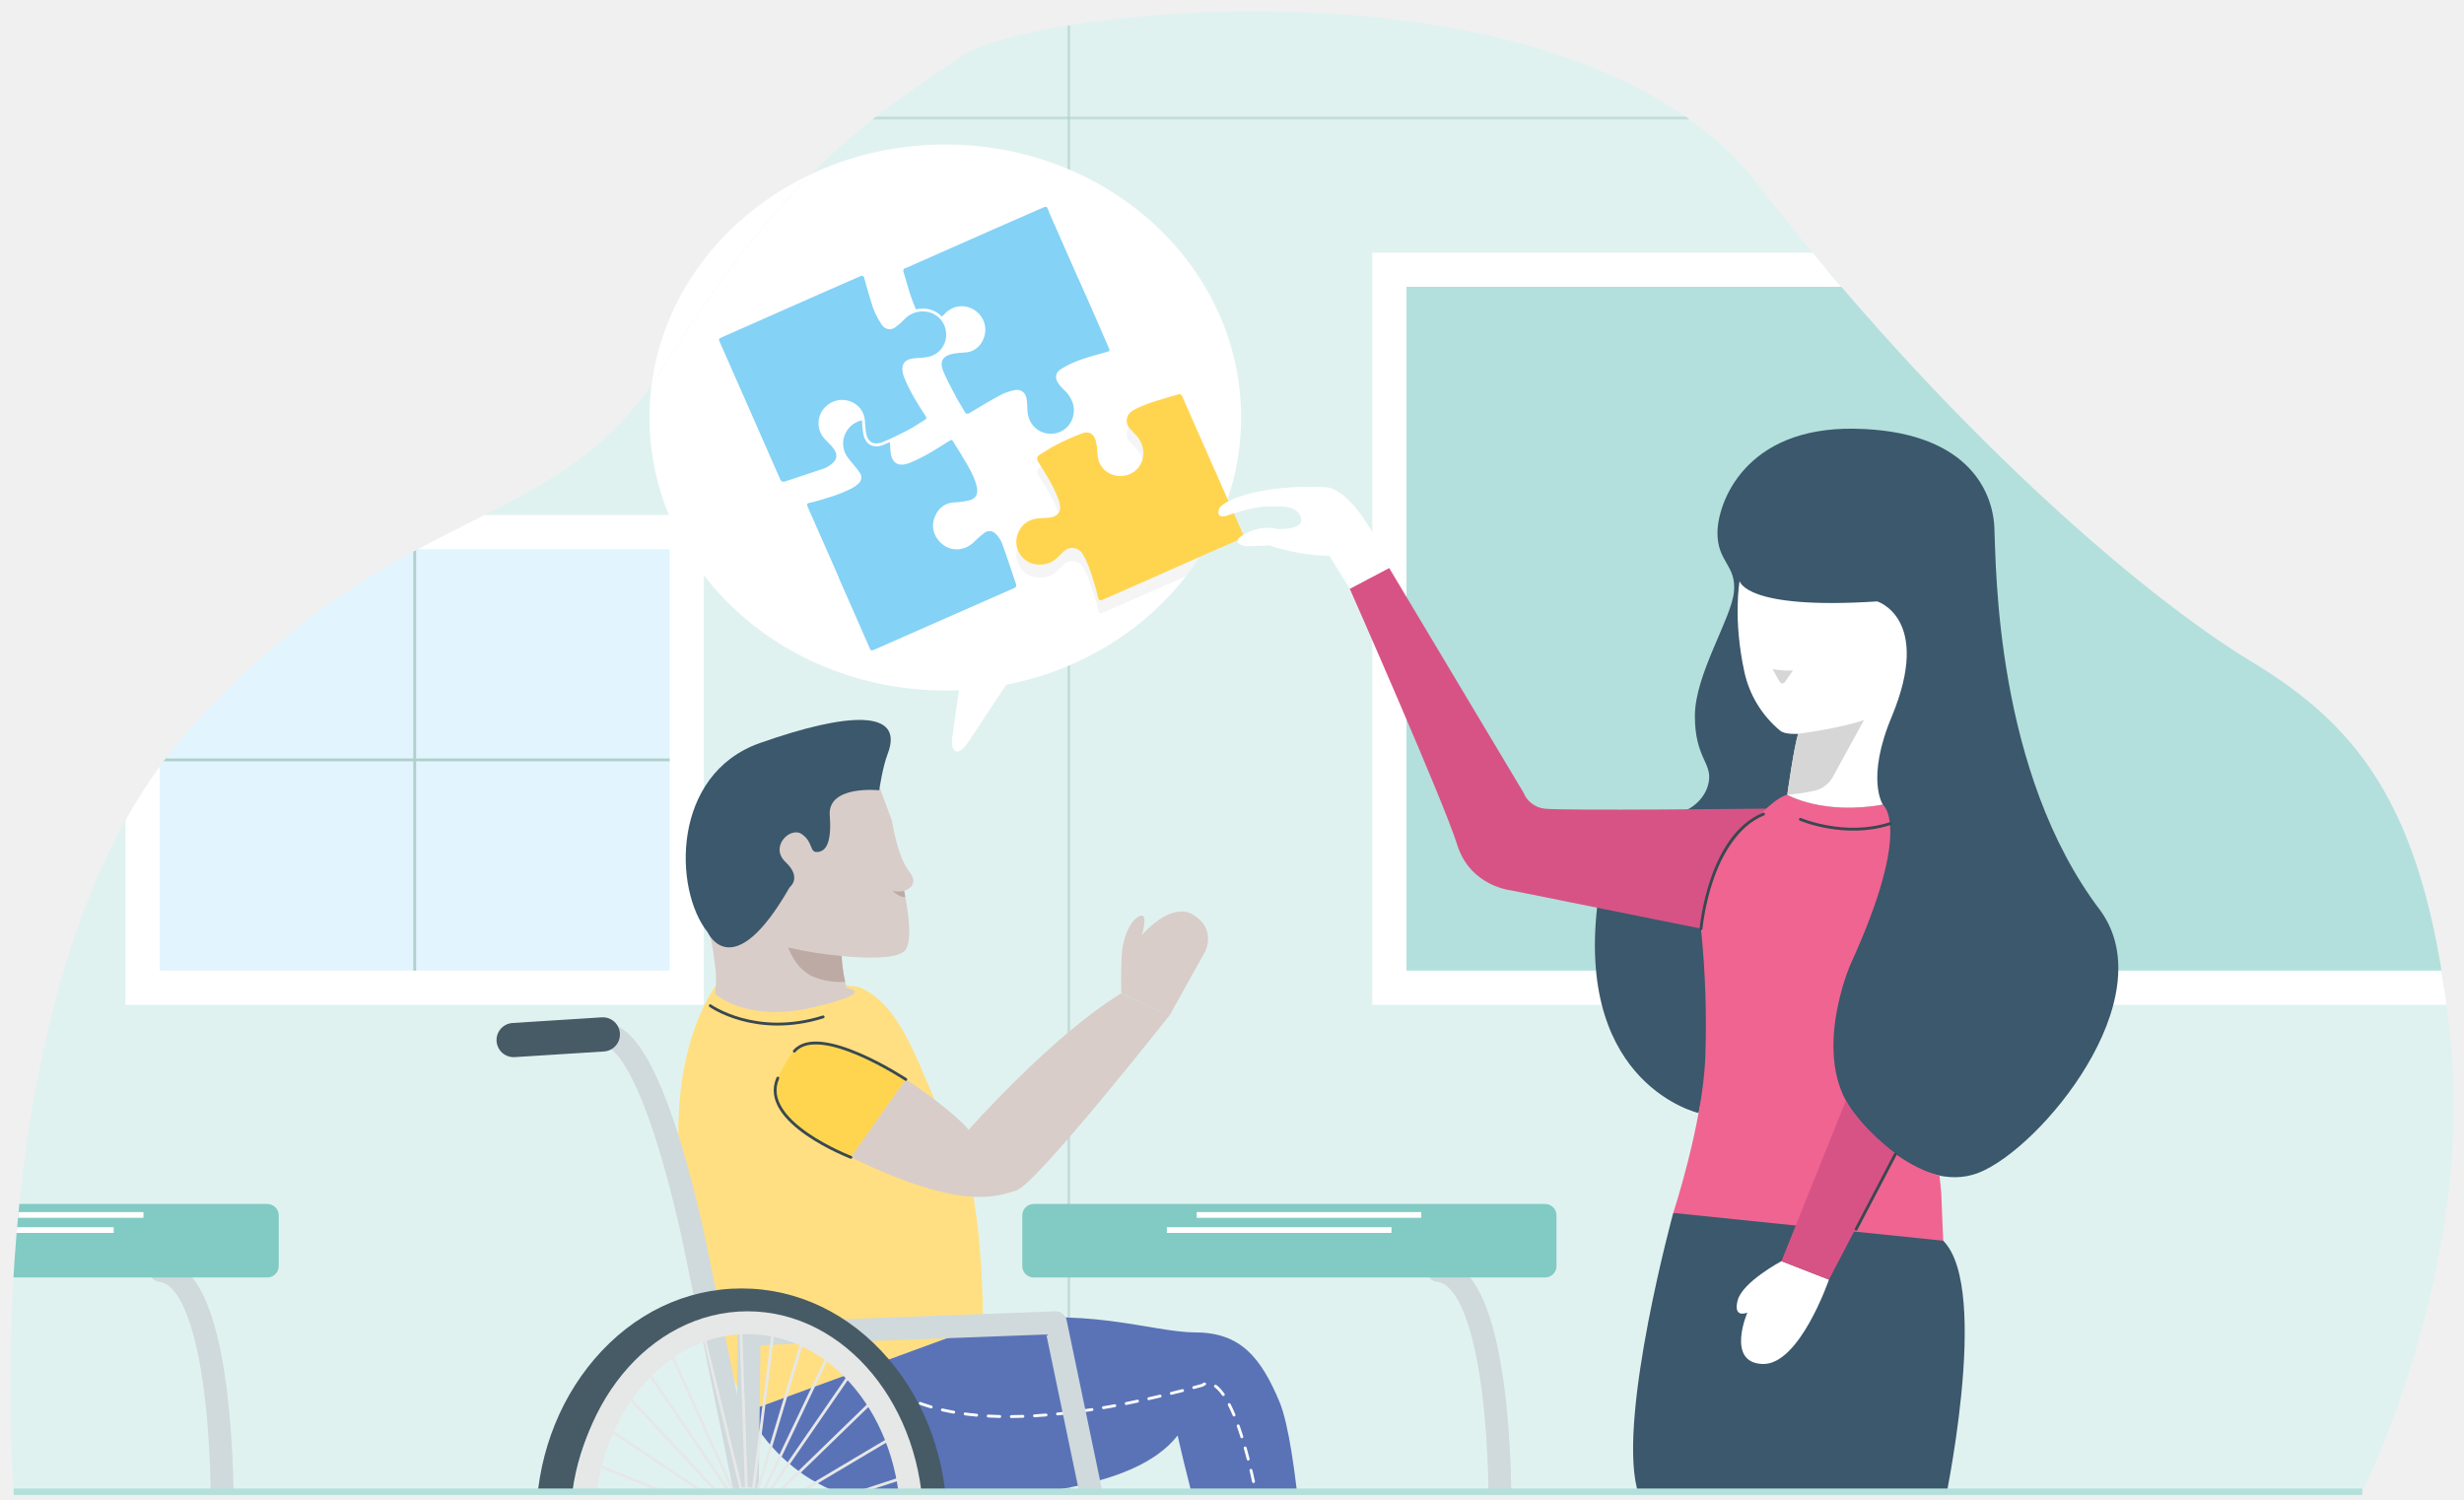
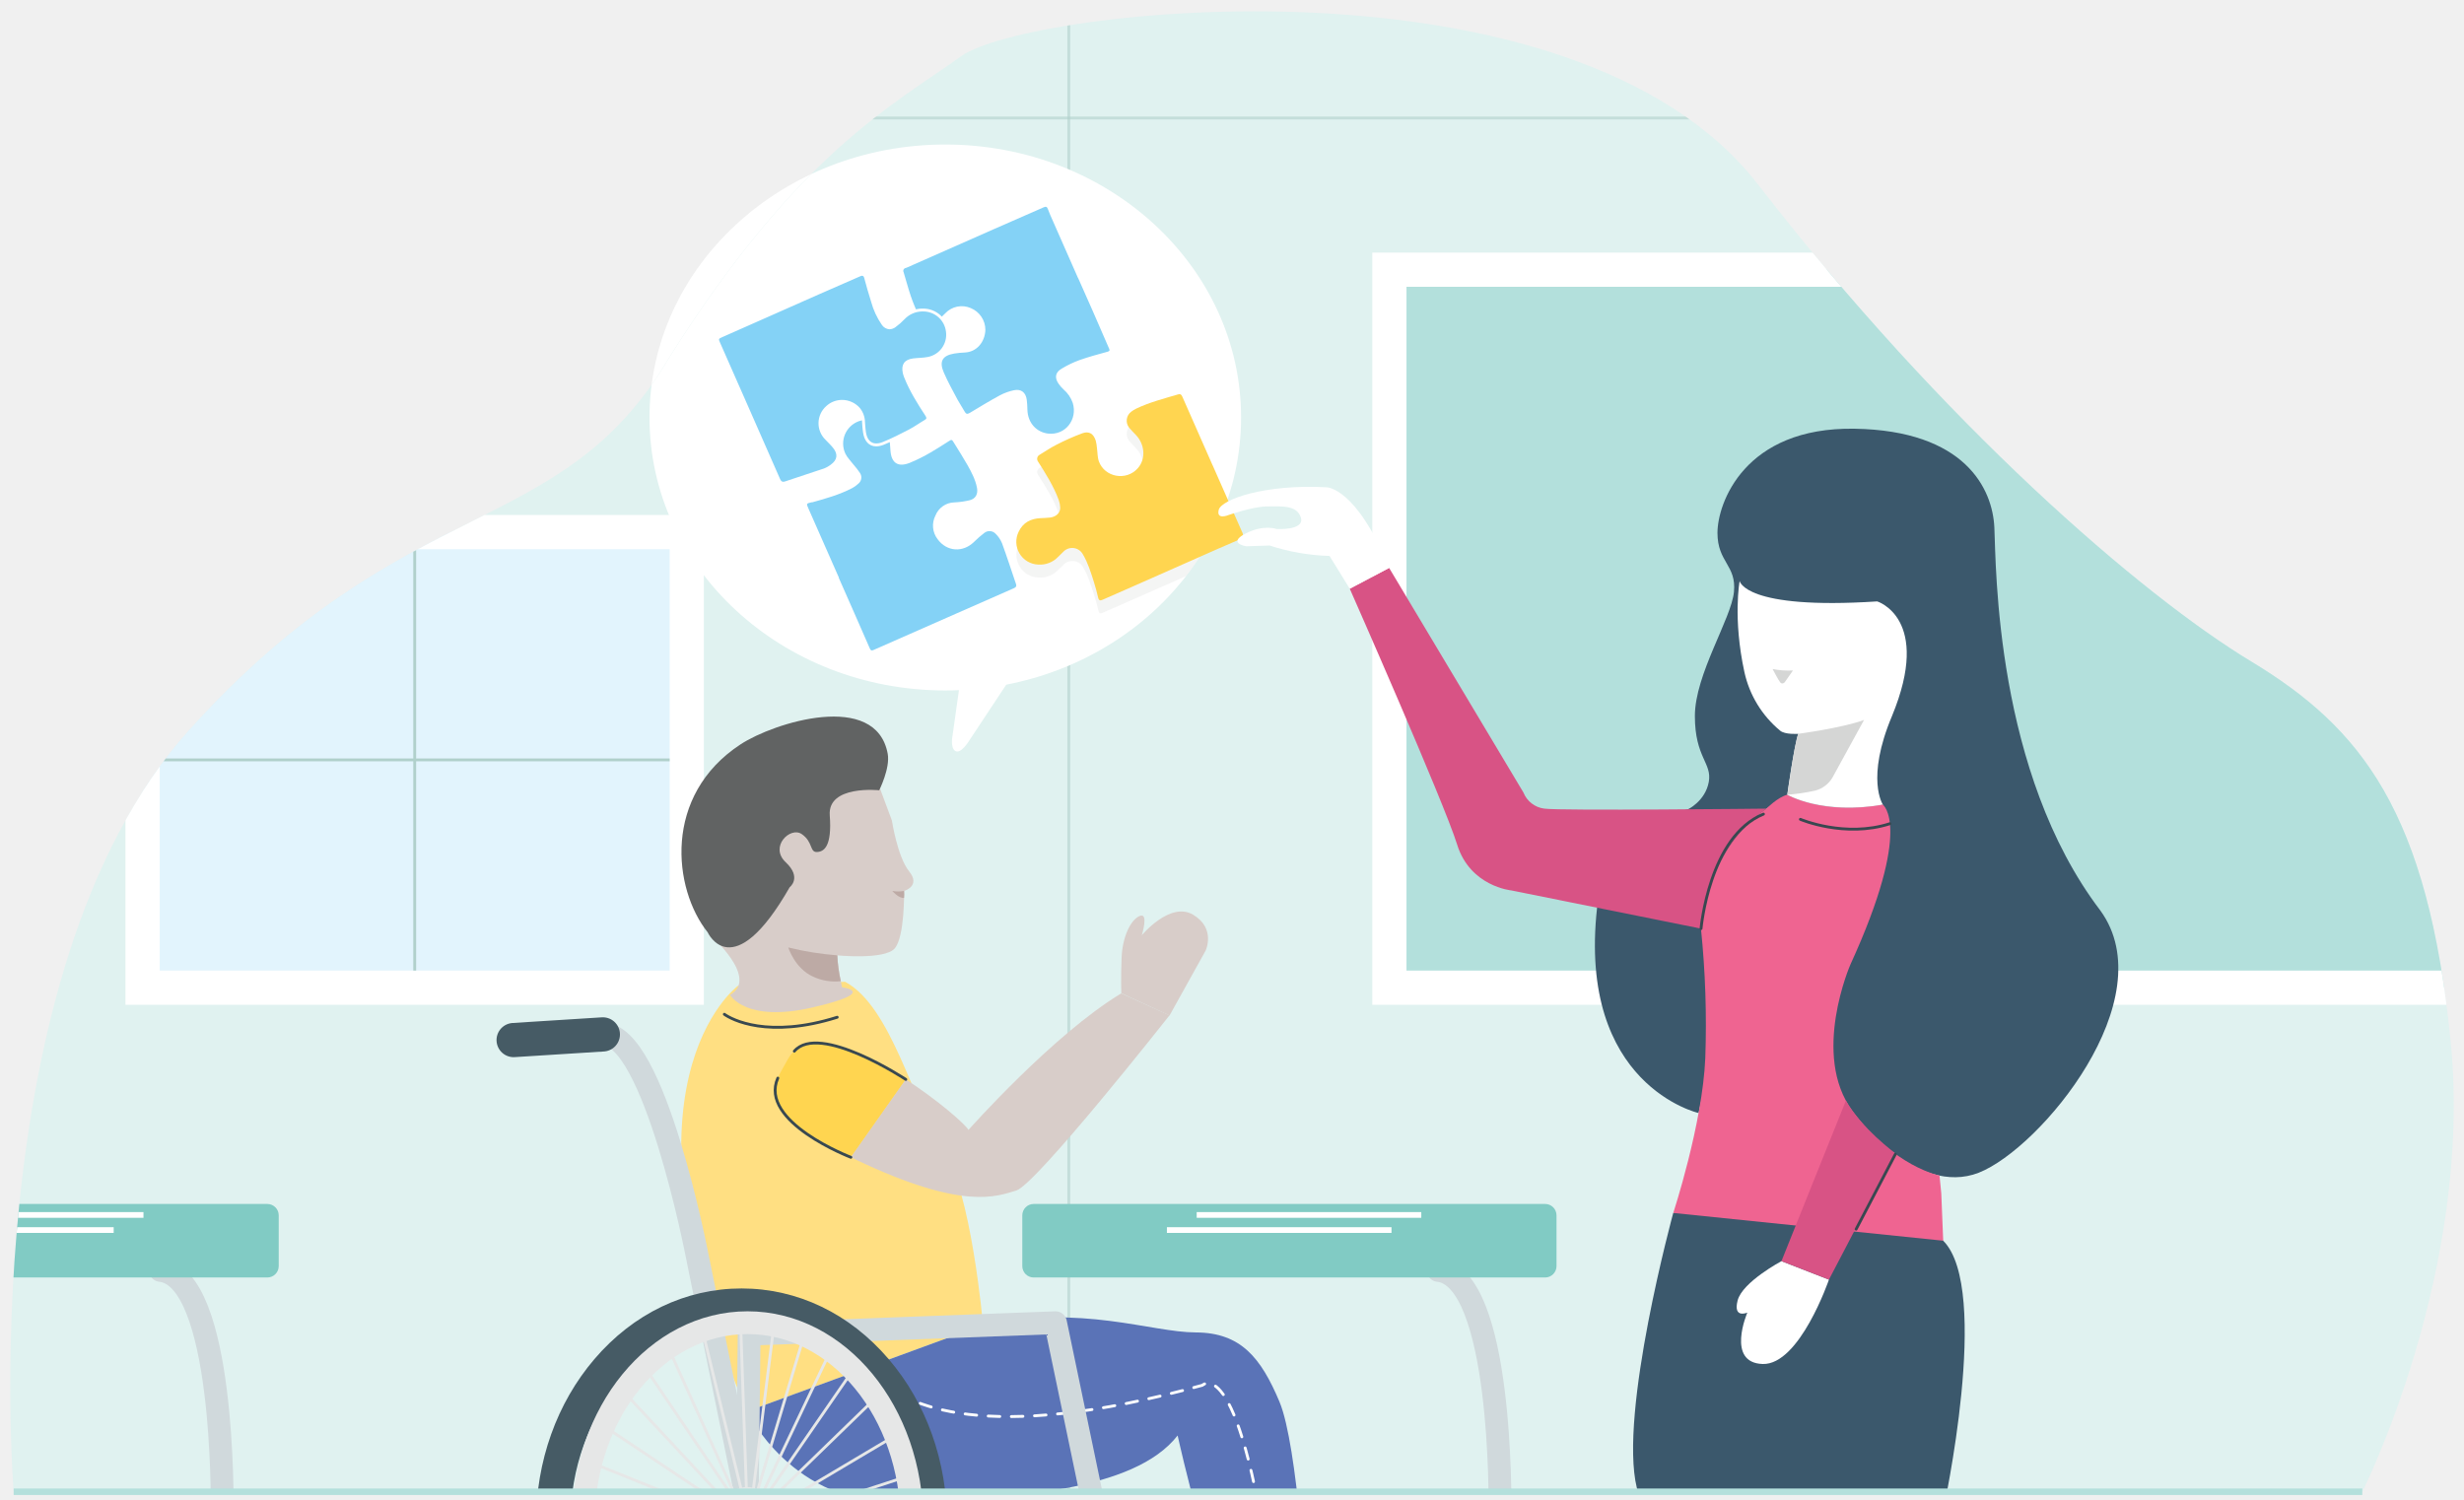
<svg xmlns="http://www.w3.org/2000/svg" id="Layer_2" data-name="Layer 2" viewBox="0 0 1139 693">
  <defs>
-     <style>.cls-1,.cls-16,.cls-21,.cls-22,.cls-24,.cls-26,.cls-28,.cls-29,.cls-31,.cls-32,.cls-5,.cls-7{fill:none;}.cls-2{fill:#fff;}.cls-3{fill:#e0f2f0;}.cls-4{clip-path:url(#clip-path);}.cls-5,.cls-7{stroke:#b0d0cb;}.cls-28,.cls-31,.cls-32,.cls-5,.cls-7{stroke-miterlimit:10;}.cls-16,.cls-21,.cls-22,.cls-28,.cls-5,.cls-7{stroke-width:1.32px;}.cls-5{opacity:0.6;}.cls-6{fill:#e2f4fd;}.cls-8{fill:#b3e0dc;}.cls-9{clip-path:url(#clip-path-2);}.cls-10,.cls-17{fill:#d5d6d5;}.cls-10{opacity:0.25;}.cls-11{fill:#84d2f6;}.cls-12{fill:#ffd550;}.cls-13{fill:#3b586c;}.cls-14{fill:#d85385;}.cls-15{fill:#ef6491;}.cls-16{stroke:#384850;}.cls-16,.cls-21,.cls-22,.cls-24,.cls-26,.cls-29{stroke-linecap:round;stroke-linejoin:round;}.cls-18{fill:#ffdf82;}.cls-19{fill:#d8cdc9;}.cls-20{fill:#5a73b7;}.cls-21,.cls-22,.cls-31{stroke:#fff;}.cls-22{stroke-dasharray:5.35 5.35;}.cls-23{fill:#bdaaa5;}.cls-24{stroke:#d0d9dc;}.cls-24,.cls-26{stroke-width:10.54px;}.cls-25{fill:#465b65;}.cls-26,.cls-28{stroke:#e6e7e7;}.cls-27{fill:#e6e7e7;}.cls-29{stroke:#465b65;stroke-width:15.81px;}.cls-30{fill:#81cbc4;}.cls-31{stroke-width:2.64px;}.cls-32{stroke:#b4e0dc;stroke-width:3px;}.cls-33{clip-path:url(#clip-path-3);}.cls-34{fill:#80c9c2;}</style>
+     <style>.cls-1,.cls-16,.cls-21,.cls-22,.cls-25,.cls-27,.cls-29,.cls-30,.cls-32,.cls-33,.cls-5,.cls-7{fill:none;}.cls-2{fill:#fff;}.cls-3{fill:#e0f2f0;}.cls-4{clip-path:url(#clip-path);}.cls-5,.cls-7{stroke:#b0d0cb;}.cls-29,.cls-32,.cls-33,.cls-5,.cls-7{stroke-miterlimit:10;}.cls-16,.cls-21,.cls-22,.cls-29,.cls-5,.cls-7{stroke-width:1.32px;}.cls-5{opacity:0.6;}.cls-6{fill:#e2f4fd;}.cls-8{fill:#b3e0dc;}.cls-9{clip-path:url(#clip-path-2);}.cls-10,.cls-17{fill:#d5d6d5;}.cls-10{opacity:0.25;}.cls-11{fill:#84d2f6;}.cls-12{fill:#ffd550;}.cls-13{fill:#3b586c;}.cls-14{fill:#d85385;}.cls-15{fill:#ef6491;}.cls-16{stroke:#384850;}.cls-16,.cls-21,.cls-22,.cls-25,.cls-27,.cls-30{stroke-linecap:round;stroke-linejoin:round;}.cls-18{fill:#ffdf82;}.cls-19{fill:#d8cdc9;}.cls-20{fill:#5a73b7;}.cls-21,.cls-22,.cls-32{stroke:#fff;}.cls-22{stroke-dasharray:5.35 5.35;}.cls-23{fill:#616363;}.cls-24{fill:#bdaaa5;}.cls-25{stroke:#d0d9dc;}.cls-25,.cls-27{stroke-width:10.54px;}.cls-26{fill:#465b65;}.cls-27,.cls-29{stroke:#e6e7e7;}.cls-28{fill:#e6e7e7;}.cls-30{stroke:#465b65;stroke-width:15.81px;}.cls-31{fill:#81cbc4;}.cls-32{stroke-width:2.64px;}.cls-33{stroke:#b4e0dc;stroke-width:3px;}.cls-34{clip-path:url(#clip-path-3);}.cls-35{fill:#80c9c2;}</style>
    <clipPath id="clip-path">
      <path class="cls-1" d="M6.31,689.61H1092s51.38-101.89,40.84-208.17-41.28-144.88-92.23-175.67S898.46,196.14,812.74,85.38,474.8,4,444.27,26,369.19,70.36,309.38,165.23C259.1,250.52,188.58,225.51,87.56,337.39S6.31,689.61,6.31,689.61Z" />
    </clipPath>
    <clipPath id="clip-path-2">
      <ellipse class="cls-1" cx="436.97" cy="193" rx="136.73" ry="126.19" />
    </clipPath>
    <clipPath id="clip-path-3">
      <path class="cls-1" d="M1196.18,686.83H2260.12s62.06-102,51.58-207.65-52-143.46-102.68-174.09-142.69-103-227.94-213.15-311.9-99.74-366.45-59.1S1541.28,71,1481.8,165.32c-50,84.82-120.15,60-220.6,171.22S1196.18,686.83,1196.18,686.83Z" />
    </clipPath>
  </defs>
  <ellipse class="cls-2" cx="436.97" cy="193" rx="136.73" ry="126.19" />
  <path class="cls-3" d="M6.31,689.61H1092s51.38-101.89,40.84-208.17-41.28-144.88-92.23-175.67S898.46,196.14,812.74,85.38,474.8,4,444.27,26,369.19,70.36,309.38,165.23C259.1,250.52,188.58,225.51,87.56,337.39S6.31,689.61,6.31,689.61Z" />
  <g class="cls-4">
    <line class="cls-5" x1="494.07" y1="-92.7" x2="494.07" y2="763.46" />
    <line class="cls-5" x1="1055.16" y1="54.55" x2="198.99" y2="54.55" />
    <rect class="cls-6" x="65.94" y="245.97" width="251.52" height="210.62" />
    <path class="cls-2" d="M309.55,253.88V448.69H73.84V253.88H309.55m15.81-15.81H58V464.5H325.36V238.06Z" />
    <line class="cls-7" x1="73.84" y1="351.28" x2="309.55" y2="351.28" />
    <line class="cls-7" x1="191.7" y1="448.69" x2="191.7" y2="253.88" />
    <rect class="cls-8" x="642.26" y="124.68" width="562.24" height="331.91" />
    <path class="cls-2" d="M1196.59,132.59v316.1H650.16V132.59h546.43m15.81-15.81H634.35V464.5H1212.4V116.78Z" />
    <path class="cls-2" d="M447.65,342.94l26.18-39.56-26.37-13.94-7.11,50.39s-1.24,5.83,1.24,7.33S447.65,342.94,447.65,342.94Z" />
    <ellipse class="cls-2" cx="436.97" cy="193" rx="136.73" ry="126.19" />
    <g class="cls-9">
      <path class="cls-10" d="M560.55,221.23c-4.66-10.58-9.35-21.15-14-31.75-.5-1.16-1.07-1.38-2.2-1-6.49,1.92-13.07,3.6-19.21,6.55a12.84,12.84,0,0,0-2.22,1.38,5.18,5.18,0,0,0-1,7.35c1,1.19,2.05,2.27,3.12,3.37,4.08,4.19,4.81,11,.94,15.39-5.41,6.14-15.36,4.12-18-3.1-.7-1.93-.61-4.14-.9-6.23a21.78,21.78,0,0,0-.55-3.35c-1-3.21-3.05-4.59-6.19-3.47a110.18,110.18,0,0,0-12,5.32c-2.71,1.36-5.22,3.1-7.83,4.67a2.12,2.12,0,0,0-.74,3c3.64,5.73,7.28,11.45,9.64,17.87a12,12,0,0,1,.68,3.48c.12,2.34-1.78,4.24-4.57,4.62-1.5.2-3,.21-4.54.29-4.51.23-8.06,2-10.08,6.24A10.52,10.52,0,0,0,480,267a11.55,11.55,0,0,0,9.25-3.59c.79-.8,1.58-1.6,2.41-2.36a5.64,5.64,0,0,1,9.07,1.32c2.33,3.94,3.61,8.27,5,12.58.77,2.42,1.43,4.88,2,7.36.33,1.37,1,1.44,2.08.94,5-2.21,9.94-4.36,14.9-6.55L553,264.23c6.76-3,13.51-6,20.3-8.89a2.1,2.1,0,0,0,1.1-2.79c-4.65-10.42-9.23-20.87-13.83-31.31Z" />
    </g>
    <path class="cls-11" d="M387.73,267.12c4.8,10.89,9.62,21.76,14.36,32.67.57,1.31,1.23.9,2.06.53l33.72-14.85q15.27-6.73,30.55-13.44c1-.42,1.64-.84,1.23-2.05-2.14-6.29-4.18-12.62-6.46-18.86a13.3,13.3,0,0,0-3-4.42,3.88,3.88,0,0,0-5.16-.36,46.3,46.3,0,0,0-4.83,4.22c-5.15,5-12.57,4.48-16.79-1.31a10.23,10.23,0,0,1-1-10.92,9.65,9.65,0,0,1,8.7-6.08,38,38,0,0,0,7.14-1c2.78-.7,3.91-2.91,3.37-5.73-.74-3.85-2.55-7.26-4.44-10.61S443,208,440.9,204.58c-.89-1.49-1-1.48-2.5-.51-5.55,3.57-11.12,7.11-17.26,9.63-.25.1-.5.23-.76.33-5.2,2-8.25.07-8.74-5.45-.18-2-.23-4.06-.56-6.05-1-5.82-7.78-10.06-14.18-7.78a11,11,0,0,0-6.14,14.93c.9,1.88,2.5,3.42,3.79,5.11a37.15,37.15,0,0,1,3,3.9,3.67,3.67,0,0,1-.81,4.93,13.33,13.33,0,0,1-2.94,2.09c-5.79,3-12.05,4.75-18.31,6.49-.1,0-.22,0-.33,0-2.49.57-2.48.57-1.43,2.94l14.06,31.9Z" />
    <path class="cls-11" d="M498.36,128.61q-5.81-13.19-11.62-26.38c-.81-1.84-1.67-3.66-2.33-5.55-.44-1.24-1-1.26-2.06-.8-7.55,3.33-15.12,6.61-22.66,9.93q-18.92,8.34-37.83,16.71c-1,.46-2.06,1-3.14,1.36a1.35,1.35,0,0,0-1,2c1.1,3.63,2.06,7.3,3.27,10.9.95,2.82,2.12,5.57,3.29,8.32a11.6,11.6,0,0,0,1.7,2.76c1.88,2.29,4.41,2.63,6.75.83a46.52,46.52,0,0,0,4.2-3.83,10.45,10.45,0,0,1,11.81-2.44,10.92,10.92,0,0,1,6.76,10.08c-.19,5.49-3.9,10.23-9.55,10.46a39.27,39.27,0,0,0-4.84.48c-5.46.91-7.07,3.61-4.84,8.75,1.87,4.31,4.18,8.44,6.38,12.6,1,1.86,2.23,3.59,3.24,5.44.64,1.18,1.24,1.34,2.4.64,4.59-2.76,9.17-5.55,13.88-8.1a24.51,24.51,0,0,1,6.53-2.37c3.3-.7,5.47,1,5.92,4.38a42.32,42.32,0,0,1,.3,4.54c.17,6.58,4.56,10.48,9.44,11.1,8.24,1,13.82-6.64,11.54-14.12A14.48,14.48,0,0,0,491.6,180a17,17,0,0,1-2.24-2.56c-1.95-2.8-1.58-5.28,1.37-7a47.65,47.65,0,0,1,8.34-4c4.23-1.5,8.59-2.65,12.92-3.85,1.41-.39.83-1.12.53-1.82q-3.55-8.22-7.14-16.43-3.46-7.9-7-15.79Z" />
    <path class="cls-11" d="M362.08,223.39c-1.19,0-1.74-.89-2.12-1.77-3.49-8-7.09-16.19-10.57-24.07l-3.53-8h0l-13.58-30.83c-.94-2.13-.79-2.52,1.34-3.46l9.55-4.23q17.73-7.85,35.47-15.69,4.35-1.92,8.72-3.81c3.36-1.46,6.73-2.92,10.08-4.41a2.83,2.83,0,0,1,1.14-.29c1.14,0,1.46,1.15,1.57,1.58,1,3.56,2,7.24,3.17,10.89a34.59,34.59,0,0,0,4.8,10.39,3.9,3.9,0,0,0,3.08,1.86,4.23,4.23,0,0,0,2.4-.87,30.69,30.69,0,0,0,4.17-3.68,12,12,0,0,1,8.43-3.67h.49a11.22,11.22,0,0,1,11.24,9.9,11.07,11.07,0,0,1-8.8,12.41,31.49,31.49,0,0,1-4.13.46c-.94.06-1.91.13-2.85.25a4.3,4.3,0,0,0-4.19,5.92,11.71,11.71,0,0,0,.59,1.9c2.53,6.39,6.21,12.22,9.76,17.64a2.26,2.26,0,0,1,.53,1.74,2.11,2.11,0,0,1-1.1,1.23c-1,.59-2.06,1.25-3,1.89-1.35.86-2.74,1.76-4.19,2.51-4.08,2.12-8.09,4.16-12.21,5.82a8.73,8.73,0,0,1-3.21.7c-3,0-4.92-2.14-5.46-6-.2-1.44-.3-2.9-.4-4.4a9.76,9.76,0,0,0-2.22-6.2,10.31,10.31,0,0,0-7.72-3.5A10.32,10.32,0,0,0,379,195.26a10.36,10.36,0,0,0,2.94,7.51c.4.42.81.84,1.22,1.26.8.82,1.63,1.66,2.38,2.57a6.2,6.2,0,0,1,1.7,4.7,6.12,6.12,0,0,1-2.79,4.06,13.42,13.42,0,0,1-3.42,1.9c-2.82,1-5.65,1.89-8.48,2.82-3,1-6.17,2-9.24,3.08A3.87,3.87,0,0,1,362.08,223.39Z" />
    <path class="cls-2" d="M398.58,127.5c.48,0,.73.35.94,1.1,1,3.65,2,7.31,3.17,10.92a34.81,34.81,0,0,0,4.9,10.58,4.55,4.55,0,0,0,3.6,2.12,4.87,4.87,0,0,0,2.78-1,31.11,31.11,0,0,0,4.26-3.76,11.36,11.36,0,0,1,8-3.48h.46a10.58,10.58,0,0,1,10.59,9.32A10.45,10.45,0,0,1,429,165c-2.27.46-4.63.4-6.93.7-4,.53-5.57,2.8-4.75,6.71a12.32,12.32,0,0,0,.62,2c2.51,6.34,6.11,12.09,9.82,17.76.58.88.75,1.41-.35,2-2.44,1.4-4.72,3.09-7.22,4.39-4,2.07-8,4.12-12.15,5.79a8.06,8.06,0,0,1-3,.65c-2.65,0-4.32-1.92-4.8-5.46-.2-1.44-.3-2.9-.4-4.36a10.56,10.56,0,0,0-2.38-6.59,10.93,10.93,0,0,0-8.21-3.72,10.73,10.73,0,0,0-7.24,2.8,10.61,10.61,0,0,0-.52,15.53c1.19,1.26,2.47,2.45,3.56,3.79,2.4,2.94,2.06,5.6-1,7.8a12.74,12.74,0,0,1-3.25,1.82c-5.89,2-11.84,3.87-17.73,5.89a3.29,3.29,0,0,1-1,.21c-.7,0-1.11-.43-1.52-1.37-4.57-10.5-9.21-21-13.83-31.46h0l-13.85-31.44c-.79-1.78-.78-1.8,1-2.59q22.5-10,45-19.92c6.26-2.76,12.55-5.44,18.8-8.22a2.25,2.25,0,0,1,.87-.24m0-1.32h0a3.45,3.45,0,0,0-1.4.35c-3.35,1.49-6.77,3-10.08,4.41q-4.37,1.9-8.72,3.81-17.6,7.77-35.19,15.57l-9.82,4.35c-2.44,1.08-2.75,1.89-1.68,4.33l10.38,23.57,2.94,6.66.52,1.22,3.26,7.39c3.48,7.88,7.07,16,10.57,24.06a3,3,0,0,0,2.73,2.16,4.5,4.5,0,0,0,1.47-.29c3.06-1.05,6.2-2.08,9.23-3.07,2.79-.91,5.67-1.86,8.5-2.82a14.05,14.05,0,0,0,3.6-2,6.74,6.74,0,0,0,3.06-4.51,6.82,6.82,0,0,0-1.84-5.2c-.76-.93-1.6-1.79-2.42-2.61-.41-.41-.81-.82-1.21-1.24a9.71,9.71,0,0,1-2.76-7,9.66,9.66,0,0,1,9.56-9.08,9.65,9.65,0,0,1,7.22,3.28,9.15,9.15,0,0,1,2.05,5.81c.1,1.51.2,3,.41,4.45.57,4.19,2.8,6.6,6.11,6.6a9.38,9.38,0,0,0,3.46-.75c4.15-1.67,8.17-3.71,12.27-5.84,1.48-.77,2.88-1.67,4.24-2.55,1-.63,2-1.29,3-1.87a2.7,2.7,0,0,0,1.42-1.65,2.88,2.88,0,0,0-.62-2.26c-3.53-5.39-7.19-11.19-9.7-17.52a10.91,10.91,0,0,1-.56-1.8,3.66,3.66,0,0,1,3.64-5.13c.91-.12,1.83-.18,2.8-.25a32,32,0,0,0,4.22-.47,11.72,11.72,0,0,0,9.32-13.14,11.87,11.87,0,0,0-11.9-10.47h-.52a12.76,12.76,0,0,0-8.88,3.87,30.09,30.09,0,0,1-4.07,3.6,3.6,3.6,0,0,1-2,.76,3.29,3.29,0,0,1-2.55-1.59,34,34,0,0,1-4.7-10.19c-1.16-3.65-2.18-7.32-3.16-10.87-.38-1.37-1.12-2.06-2.21-2.06Z" />
    <path class="cls-12" d="M560.55,215.14c-4.66-10.58-9.35-21.15-14-31.75-.5-1.16-1.07-1.38-2.2-1-6.49,1.92-13.07,3.6-19.21,6.55a12.84,12.84,0,0,0-2.22,1.38,5.18,5.18,0,0,0-1,7.35c1,1.19,2.05,2.27,3.12,3.37,4.08,4.19,4.81,11,.94,15.39-5.41,6.14-15.36,4.12-18-3.1-.7-1.93-.61-4.14-.9-6.23a21.78,21.78,0,0,0-.55-3.35c-1-3.21-3.05-4.59-6.19-3.47a110.18,110.18,0,0,0-12,5.32c-2.71,1.36-5.22,3.1-7.83,4.67a2.12,2.12,0,0,0-.74,3c3.64,5.73,7.28,11.45,9.64,17.87a12,12,0,0,1,.68,3.48c.12,2.34-1.78,4.24-4.57,4.62-1.5.2-3,.21-4.54.29-4.51.23-8.06,2-10.08,6.24a10.52,10.52,0,0,0,9,15.22,11.55,11.55,0,0,0,9.25-3.59c.79-.8,1.58-1.6,2.41-2.36a5.64,5.64,0,0,1,9.07,1.32c2.33,3.94,3.61,8.27,5,12.58.77,2.42,1.43,4.88,2,7.36.33,1.37,1,1.44,2.08.94,5-2.21,9.94-4.36,14.9-6.55L553,258.13c6.76-3,13.51-6,20.3-8.89a2.1,2.1,0,0,0,1.1-2.79c-4.65-10.42-9.23-20.87-13.83-31.31Z" />
    <path class="cls-13" d="M773.47,560.72s-25.3,92.56-16.83,127.11,141.62,10.43,141.62,10.43,22.38-102.32,0-124.7C856.49,532.84,773.47,560.72,773.47,560.72Z" />
    <path class="cls-13" d="M785.18,514.54s-56.05-12.76-46.92-94.93c3.92-38.44,42-45.47,42-45.47s8-3.8,9.63-12.63-6.42-11.24-6.42-30.5,16.85-44.94,18.06-57.38-7.62-13.64-7.62-27.29,12.44-49,63.4-48.15,63.8,27.69,64.6,45.74.4,113.15,49,177c29.69,40.93-27.69,109.94-56.18,121.18s-58.65-26.26-58.65-26.26-20.8-15.28-2.78-69.49,19.92-36.17,17.09-74.38l-44.2-4.55-9.63,6.42Z" />
    <path class="cls-2" d="M826.17,367.39s3.08-22.14,5.08-28.15c0,0-6.21.46-8.43-1.52a48.7,48.7,0,0,1-16.45-27c-5.42-24.88-2.21-42.13-2.21-42.13s2.21,13.44,63.6,9.43c0,0,25.48,7.82,6.82,53-12.24,29.09-4.21,40.93-4.21,40.93S845.76,377.08,826.17,367.39Z" />
    <path class="cls-14" d="M816.54,373.81s-95.23,1.07-102.72,0a12,12,0,0,1-9.63-7.49L642.13,262.53l-18.19,9.63s43.6,98.78,49.62,118.24,25.08,21.23,25.08,21.23l87.68,17.66S787.95,393.64,816.54,373.81Z" />
    <path class="cls-15" d="M773.47,560.72l124.79,12.84-.89-21.88-.82-8.25s-21-4-40.22-29.86-1-67.61-1-67.61c29.29-64,15-74,15-74-27.89,5-44.2-4.55-44.2-4.55-4.28,1.07-9.63,6.42-9.63,6.42-28.59,19.83-30.22,55.48-30.22,55.48a433.65,433.65,0,0,1,2,59.82C787,519.59,773.47,560.72,773.47,560.72Z" />
    <path class="cls-2" d="M823.5,583s-18.07,9.63-20.27,18.19,4.49,5.59,4.49,5.59-10,23.24,7.09,23.77,30.63-39,30.63-39Z" />
    <path class="cls-2" d="M623.94,272.16,614.58,257a97.88,97.88,0,0,1-27.69-4.82l-10.83.35s-8.83-1.4-.4-5.82,14.45-2.16,14.45-2.16,13,.8,11.24-5.22-9.23-5.22-15.65-5.22-17.86,4-17.86,4-5.68,2.41-4.48-2.41,21.33-12,49.82-10.43c0,0,13.64-.3,29,37.25Z" />
    <path class="cls-16" d="M815.16,376.34c-25.1,10.3-28.84,52.94-28.84,52.94" />
    <path class="cls-14" d="M853.28,508.8c-2.4,5.82-29.79,74.2-29.79,74.2l21.94,8.56L876,533.07S860.22,521.4,853.28,508.8Z" />
    <line class="cls-16" x1="858" y1="568.23" x2="876.14" y2="533.57" />
    <path class="cls-17" d="M819.4,309.28a37.49,37.49,0,0,0,9.41.66L825,315.4s-1.17,1.22-2.12,0S819.4,309.28,819.4,309.28Z" />
    <path class="cls-17" d="M831.25,339.23s20.37-2.71,30.42-6.41L847,359.58a13.15,13.15,0,0,1-8,5.92,91.2,91.2,0,0,1-12.76,1.89S829.6,343.11,831.25,339.23Z" />
    <path class="cls-16" d="M832.25,378.76s20.57,8.77,41.41,2" />
-     <path class="cls-18" d="M336.43,448.69s-57,52.6,9,203.77l109-39.93s.31-66.05-13.06-85.77-20.71-61.58-44.65-70.56Z" />
+     <path class="cls-18" d="M341.07,455.76s-61.66,45.52,4.34,196.69l109-39.93s-5.4-62.38-18.76-82.1-23.39-65-45-76.56Z" />
    <path class="cls-19" d="M540.63,469.45l16.68-30s4.87-10.24-5.77-16.58-23.74,9.48-23.74,9.48,3.36-10.78-1-8.9-7.94,10-8.33,19.16-.14,16.57-.14,16.57Z" />
-     <path class="cls-19" d="M328.25,432.23s4.29,19.35,2.16,27.05c0,0,14.09,13.67,45.23,6.43s15.62-9,15.62-9-2.17-9.62-2.2-14.77c0,0,24.43,2.79,29.2-2.46s-.34-27.61-.34-27.61,7.82-2.24,2.36-9-8-23.56-8-23.56l-5.31-14.25s-9.92-26.94-32.33-24c-25.91,3.45-53.12,17.75-52.64,40.21S328.25,432.23,328.25,432.23Z" />
+     <path class="cls-19" d="M328.25,432.23s22.83,19.86,9.25,27.7c0,0,7,13,38.15,5.79s13.61-9.3,13.61-9.3-2.17-9.62-2.2-14.77c0,0,21.68,2.12,26.45-3.13s4.42-26.65,4.42-26.65,7.82-2.24,2.36-9-8-23.56-8-23.56l-5.31-14.25s-9.92-26.94-32.33-24c-25.91,3.45-53.12,17.75-52.64,40.21S328.25,432.23,328.25,432.23Z" />
    <path class="cls-12" d="M364.09,489.85c-7,12.89-17.06,22.63,29.24,45.16l25.38-36C398,485.5,372.51,474.26,364.09,489.85Z" />
    <path class="cls-19" d="M518.28,459.22c-31.48,19-70.59,63.11-70.59,63.11-1.65-2.79-14.06-13.65-29-23.36l-25.38,36,2.61,1.26c49.33,23.45,64.66,16.86,73.84,14.14s70.86-81,70.86-81Z" />
    <path class="cls-16" d="M418.71,499s-40-26.45-51.53-13.06" />
    <path class="cls-16" d="M393.33,535s-42.74-16.37-33.78-36.61" />
    <path class="cls-20" d="M345.4,652.45s20.68,43.92,71.54,42.05,107.25-5,127.43-30.9c0,0,17.44,79.38,28.82,82.42s30.8-4.36,30.8-4.36-4-73.31-12.54-93.63-17.86-32-38.7-32.07-52.49-13-98.32-3.44Z" />
    <path class="cls-21" d="M402.22,631.65a13.91,13.91,0,0,0,1.35,2.25" />
    <path class="cls-22" d="M407.07,637.94c11.47,11.1,47.36,30.49,148.74,2.44,0,0,17.75-17.42,32.89,100.06" />
-     <path class="cls-13" d="M327.13,431s11.47,25.37,37.9-20.84c0,0,5.82-4.38-1.84-11.57s2.14-16.65,7.43-13,3.58,8.39,7,8.28,7-2.78,5.94-16.94,22.86-11.6,22.86-11.6,1.52-10.58,3.93-16.87c7.92-20.7-18.48-19.3-59.15-4.94S311.14,411,327.13,431Z" />
-     <path class="cls-23" d="M389.06,441.93A168.52,168.52,0,0,1,364.38,438s3,9.67,11.44,13.47a33.12,33.12,0,0,0,14.85,2.4A68.57,68.57,0,0,1,389.06,441.93Z" />
-     <path class="cls-16" d="M380.5,470.09c-31.17,9.83-52.17-5.17-52.17-5.17" />
-     <path class="cls-24" d="M248.63,480.09l30-1.91c23.7-1.5,43.67,102.5,43.67,102.5L345.9,696.58" />
-     <polyline class="cls-24" points="494.29 766.66 511.24 723.32 487.92 611.46 346.3 616.78 345.3 703.98 505.4 695.3" />
-     <path class="cls-25" d="M342.79,611.46c43.7,0,79.13,41.44,79.13,92.56s-35.43,92.56-79.13,92.56S263.65,755.13,263.65,704s35.43-92.56,79.13-92.56m0-15.81c-25.83,0-50,11.59-68,32.65-17.39,20.34-27,47.23-27,75.72s9.58,55.38,27,75.72c18,21.05,42.14,32.65,68,32.65s50-11.59,68-32.65c17.39-20.34,27-47.23,27-75.72s-9.58-55.38-27-75.72c-18-21.05-42.14-32.65-68-32.65Z" />
-     <ellipse class="cls-26" cx="345.57" cy="704.02" rx="75.98" ry="92.56" />
-     <ellipse class="cls-27" cx="345.57" cy="704.02" rx="13.61" ry="16.58" transform="translate(-24.36 12.49) rotate(-2)" />
-     <line class="cls-28" x1="342.34" y1="611.51" x2="348.8" y2="796.52" />
-     <line class="cls-28" x1="296.71" y1="774.89" x2="394.43" y2="633.16" />
-     <line class="cls-28" x1="402.23" y1="765.66" x2="288.24" y2="643.31" />
-     <line class="cls-28" x1="382.22" y1="785.11" x2="308.91" y2="622.93" />
-     <line class="cls-28" x1="319.62" y1="791.03" x2="371.77" y2="617.11" />
-     <line class="cls-28" x1="413.93" y1="663.6" x2="275.03" y2="746.09" />
-     <line class="cls-28" x1="273.12" y1="676.09" x2="417.4" y2="734.16" />
-     <line class="cls-28" x1="384.02" y1="624.19" x2="307.78" y2="784.3" />
-     <line class="cls-28" x1="334.83" y1="795.64" x2="357.75" y2="612.65" />
-     <line class="cls-28" x1="367.87" y1="792.51" x2="324.73" y2="615.01" />
-     <line class="cls-28" x1="394.65" y1="774.65" x2="297.96" y2="631.9" />
-     <line class="cls-28" x1="279.07" y1="659.24" x2="412.45" y2="747.96" />
-     <line class="cls-28" x1="420.89" y1="716.03" x2="270.12" y2="693.13" />
-     <line class="cls-28" x1="272.74" y1="730.44" x2="419.46" y2="682.47" />
-     <line class="cls-28" x1="286.04" y1="761.5" x2="404.86" y2="646.17" />
-     <line class="cls-29" x1="278.67" y1="478.19" x2="237.43" y2="480.8" />
-     <path class="cls-23" d="M417.92,411.86a15,15,0,0,1-5.44,0s3.48,3.11,6,2.83C418.5,414.69,418.14,412.53,417.92,411.86Z" />
-     <path class="cls-24" d="M664.83,587.29c29.84,3.11,28.53,109,28.53,109" />
-     <rect class="cls-30" x="472.56" y="556.57" width="246.95" height="33.99" rx="5.27" ry="5.27" />
-     <line class="cls-31" x1="539.41" y1="568.62" x2="643.23" y2="568.62" />
-     <line class="cls-31" x1="553.18" y1="561.65" x2="657" y2="561.65" />
-     <path class="cls-24" d="M74.15,587.29c29.84,3.11,28.53,109,28.53,109" />
-     <rect class="cls-30" x="-118.11" y="556.57" width="246.95" height="33.99" rx="5.27" ry="5.27" />
-     <line class="cls-31" x1="-51.27" y1="568.62" x2="52.55" y2="568.62" />
-     <line class="cls-31" x1="-37.5" y1="561.65" x2="66.32" y2="561.65" />
+     <path class="cls-23" d="M327.13,431s11.47,25.37,37.9-20.84c0,0,5.82-4.38-1.84-11.57s2.14-16.65,7.43-13,3.58,8.39,7,8.28,7-2.78,5.94-16.94,22.86-11.6,22.86-11.6,5.15-10.25,3.93-16.87c-5.37-29.28-52.59-14.48-68-4.37C306.25,367.71,311.14,411,327.13,431Z" />
+     <path class="cls-24" d="M387.05,441.64A140.58,140.58,0,0,1,364.38,438s3,9.67,11.44,13.47a23.9,23.9,0,0,0,12.84,2.11A68.57,68.57,0,0,1,387.05,441.64Z" />
+     <path class="cls-16" d="M387,470.26c-31.91,10.07-48.77,1.06-52.17-1.38" />
+     <path class="cls-25" d="M248.63,480.09l30-1.91c23.7-1.5,43.67,102.5,43.67,102.5L345.9,696.58" />
+     <polyline class="cls-25" points="494.29 766.66 511.24 723.32 487.92 611.46 346.3 616.78 345.3 703.98 505.4 695.3" />
+     <path class="cls-26" d="M342.79,611.46c43.7,0,79.13,41.44,79.13,92.56s-35.43,92.56-79.13,92.56S263.65,755.13,263.65,704s35.43-92.56,79.13-92.56m0-15.81c-25.83,0-50,11.59-68,32.65-17.39,20.34-27,47.23-27,75.72s9.58,55.38,27,75.72c18,21.05,42.14,32.65,68,32.65s50-11.59,68-32.65c17.39-20.34,27-47.23,27-75.72s-9.58-55.38-27-75.72c-18-21.05-42.14-32.65-68-32.65Z" />
+     <ellipse class="cls-27" cx="345.57" cy="704.02" rx="75.98" ry="92.56" />
+     <ellipse class="cls-28" cx="345.57" cy="704.02" rx="13.61" ry="16.58" transform="translate(-24.36 12.49) rotate(-2)" />
+     <line class="cls-29" x1="342.34" y1="611.51" x2="348.8" y2="796.52" />
+     <line class="cls-29" x1="296.71" y1="774.89" x2="394.43" y2="633.16" />
+     <line class="cls-29" x1="402.23" y1="765.66" x2="288.24" y2="643.31" />
+     <line class="cls-29" x1="382.22" y1="785.11" x2="308.91" y2="622.93" />
+     <line class="cls-29" x1="319.62" y1="791.03" x2="371.77" y2="617.11" />
+     <line class="cls-29" x1="413.93" y1="663.6" x2="275.03" y2="746.09" />
+     <line class="cls-29" x1="273.12" y1="676.09" x2="417.4" y2="734.16" />
+     <line class="cls-29" x1="384.02" y1="624.19" x2="307.78" y2="784.3" />
+     <line class="cls-29" x1="334.83" y1="795.64" x2="357.75" y2="612.65" />
+     <line class="cls-29" x1="367.87" y1="792.51" x2="324.73" y2="615.01" />
+     <line class="cls-29" x1="394.65" y1="774.65" x2="297.96" y2="631.9" />
+     <line class="cls-29" x1="279.07" y1="659.24" x2="412.45" y2="747.96" />
+     <line class="cls-29" x1="420.89" y1="716.03" x2="270.12" y2="693.13" />
+     <line class="cls-29" x1="272.74" y1="730.44" x2="419.46" y2="682.47" />
+     <line class="cls-29" x1="286.04" y1="761.5" x2="404.86" y2="646.17" />
+     <line class="cls-30" x1="278.67" y1="478.19" x2="237.43" y2="480.8" />
+     <path class="cls-24" d="M417.92,411.86a15,15,0,0,1-5.44,0s2.88,3.5,5.42,3.22A14.93,14.93,0,0,0,417.92,411.86Z" />
+     <path class="cls-25" d="M664.83,587.29c29.84,3.11,28.53,109,28.53,109" />
+     <rect class="cls-31" x="472.56" y="556.57" width="246.95" height="33.99" rx="5.27" ry="5.27" />
+     <line class="cls-32" x1="539.41" y1="568.62" x2="643.23" y2="568.62" />
+     <line class="cls-32" x1="553.18" y1="561.65" x2="657" y2="561.65" />
+     <path class="cls-25" d="M74.15,587.29c29.84,3.11,28.53,109,28.53,109" />
+     <rect class="cls-31" x="-118.11" y="556.57" width="246.95" height="33.99" rx="5.27" ry="5.27" />
+     <line class="cls-32" x1="-51.27" y1="568.62" x2="52.55" y2="568.62" />
+     <line class="cls-32" x1="-37.5" y1="561.65" x2="66.32" y2="561.65" />
  </g>
-   <line class="cls-32" x1="6.31" y1="689.61" x2="1091.98" y2="689.61" />
-   <g class="cls-33">
+   <line class="cls-33" x1="6.31" y1="689.61" x2="1091.98" y2="689.61" />
+   <g class="cls-34">
    <rect class="cls-8" x="902.74" y="166.84" width="543.44" height="314.37" />
-     <path class="cls-34" d="M1551.3,55.39V369.76H1007.86V55.39H1551.3m1.68-1.68h-546.8V371.45H1553V53.71Z" />
+     <path class="cls-35" d="M1551.3,55.39V369.76H1007.86V55.39H1551.3m1.68-1.68h-546.8V371.45H1553V53.71Z" />
  </g>
</svg>
